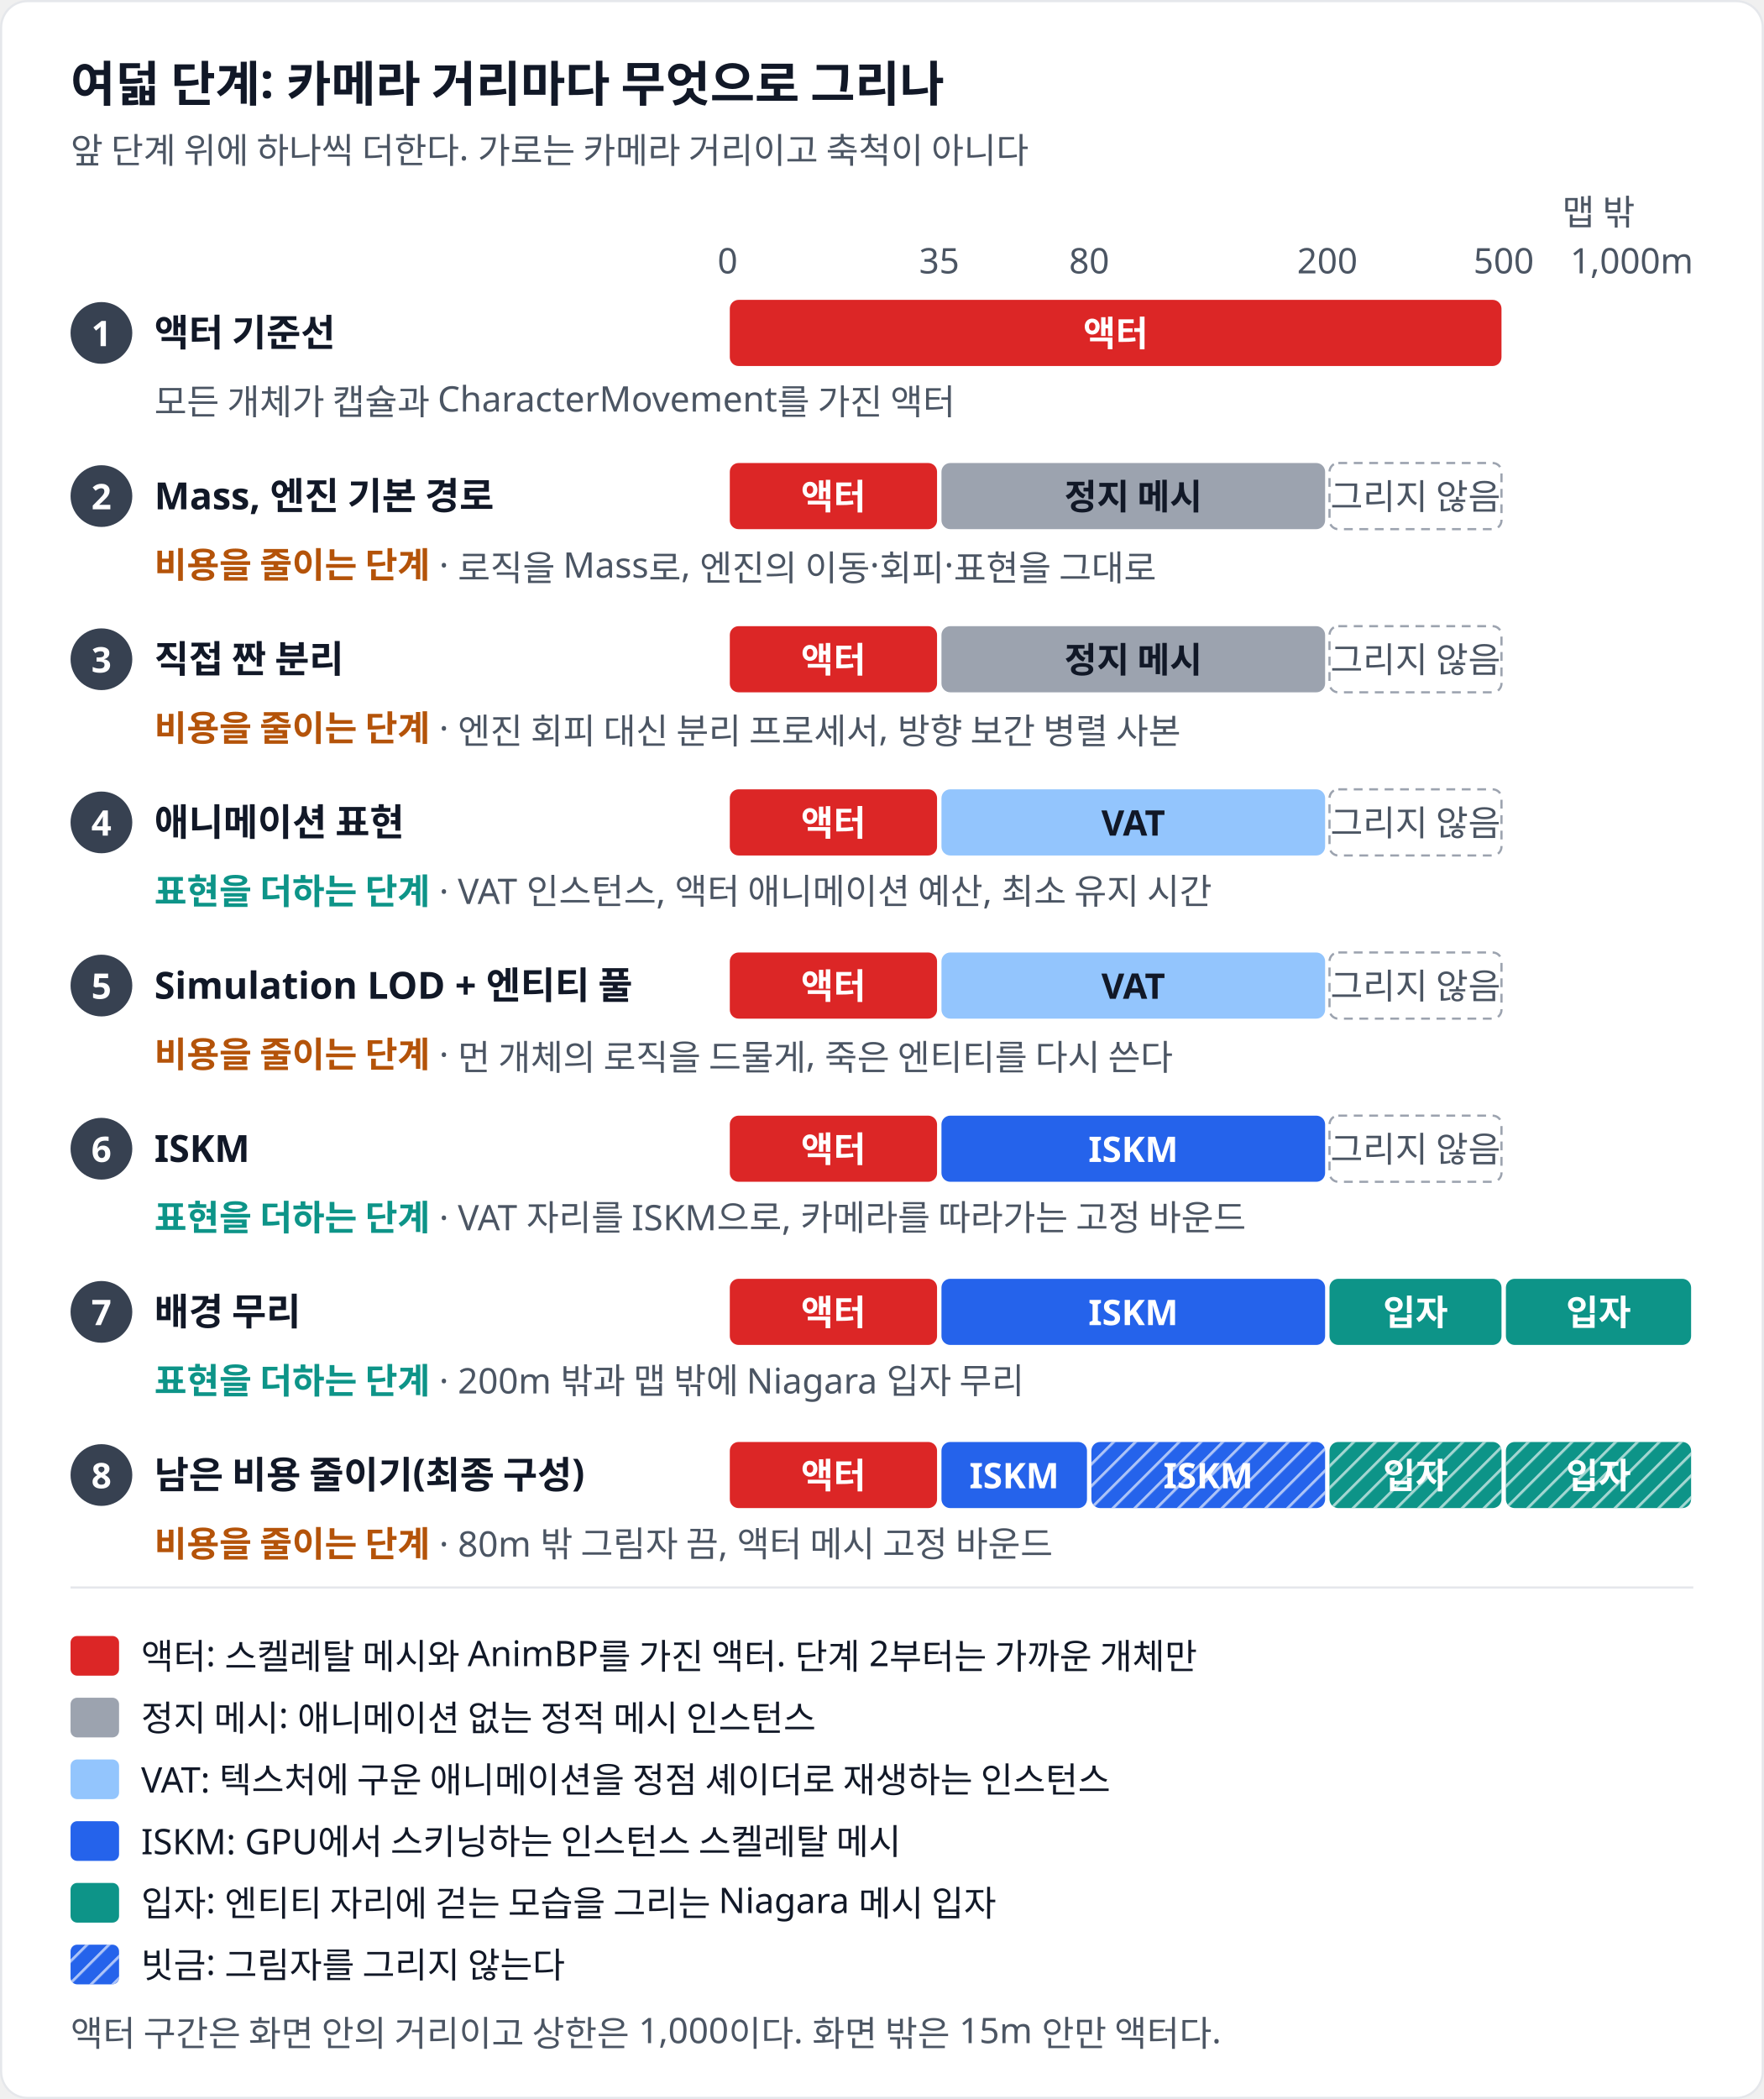
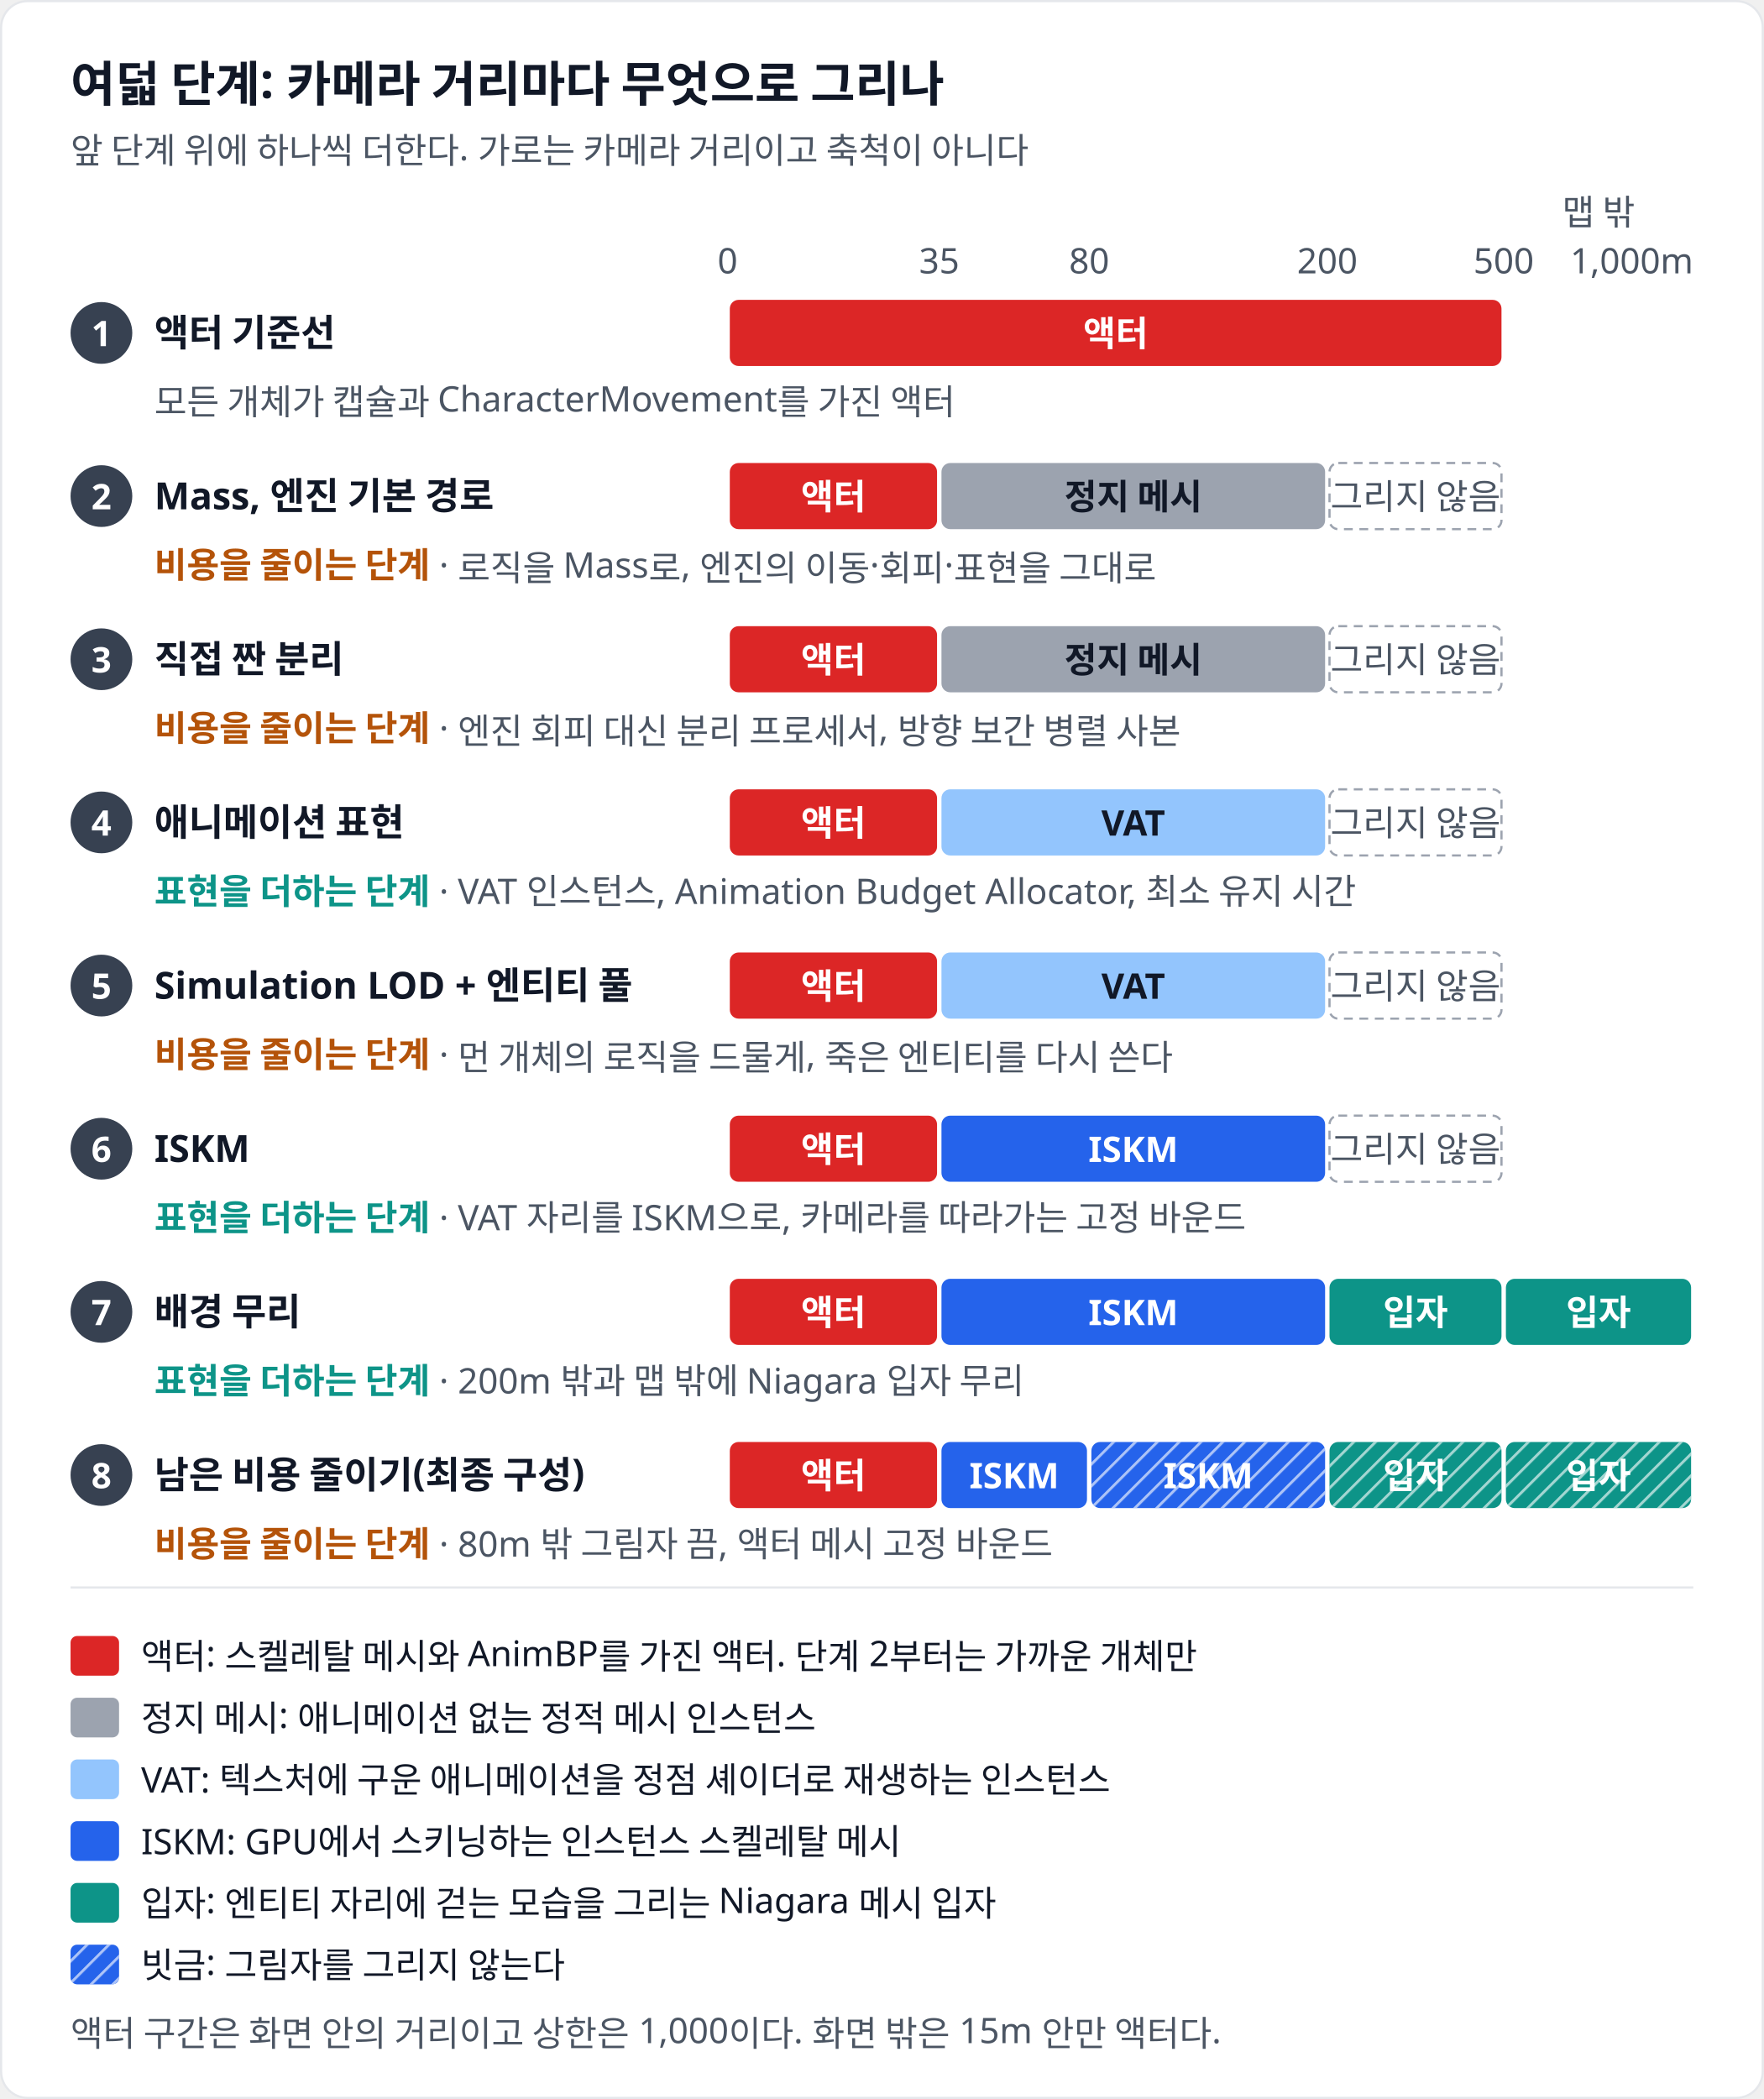
<svg xmlns="http://www.w3.org/2000/svg" width="800" height="952" viewBox="0 0 800 952" font-family="Malgun Gothic, Apple SD Gothic Neo, Noto Sans KR, Segoe UI, sans-serif" font-size="16" fill="#111827">
  <defs>
    <pattern id="hatch" width="8" height="8" patternUnits="userSpaceOnUse" patternTransform="rotate(45)">
      <rect width="8" height="8" fill="#f3f4f6" />
      <line x1="0" y1="0" x2="0" y2="8" stroke="#9ca3af" stroke-width="3" />
    </pattern>
    <pattern id="shade" width="7" height="7" patternUnits="userSpaceOnUse" patternTransform="rotate(45)">
      <line x1="0" y1="0" x2="0" y2="7" stroke="#ffffff" stroke-opacity="0.6" stroke-width="2.5" />
    </pattern>
    <marker id="arrow" viewBox="0 0 10 10" refX="9" refY="5" markerWidth="7" markerHeight="7" orient="auto-start-reverse">
      <path d="M0 0 L10 5 L0 10 z" fill="#374151" />
    </marker>
    <marker id="arrowb" viewBox="0 0 10 10" refX="9" refY="5" markerWidth="7" markerHeight="7" orient="auto-start-reverse">
      <path d="M0 0 L10 5 L0 10 z" fill="#2563eb" />
    </marker>
  </defs>
  <rect x="0.5" y="0.5" width="799" height="951" rx="12" fill="#ffffff" stroke="#e5e7eb" />
  <text x="32" y="46" font-size="22" font-weight="700">여덟 단계: 카메라 거리마다 무엇으로 그리나</text>
  <text x="32" y="74" font-size="16" fill="#4b5563">앞 단계 위에 하나씩 더한다. 가로는 카메라 거리이고 축척이 아니다</text>
  <text x="330.0" y="124" text-anchor="middle" font-size="16" fill="#4b5563">0</text>
  <text x="426.0" y="124" text-anchor="middle" font-size="16" fill="#4b5563">35</text>
  <text x="494.0" y="124" text-anchor="middle" font-size="16" fill="#4b5563">80</text>
  <text x="602.0" y="124" text-anchor="middle" font-size="16" fill="#4b5563">200</text>
  <text x="682.0" y="124" text-anchor="middle" font-size="16" fill="#4b5563">500</text>
  <text x="768.0" y="124" text-anchor="end" font-size="16" fill="#4b5563">1,000m</text>
  <text x="725.0" y="102" text-anchor="middle" font-size="16" fill="#4b5563">맵 밖</text>
  <circle cx="46" cy="151" r="14" fill="#374151" />
  <text x="46" y="157" text-anchor="middle" font-size="16" font-weight="700" fill="white">1</text>
  <text x="70" y="157" font-size="17" font-weight="700">액터 기준선</text>
  <text x="70" y="188" font-size="16" fill="#4b5563">모든 개체가 캡슐과 CharacterMovement를 가진 액터</text>
  <rect x="331.0" y="136" width="350.0" height="30" rx="4" fill="#dc2626" />
  <text x="506.0" y="157" text-anchor="middle" font-size="16" font-weight="700" fill="white">액터</text>
  <circle cx="46" cy="225" r="14" fill="#374151" />
  <text x="46" y="231" text-anchor="middle" font-size="16" font-weight="700" fill="white">2</text>
  <text x="70" y="231" font-size="17" font-weight="700">Mass, 엔진 기본 경로</text>
  <text x="70" y="262" font-size="16" fill="#4b5563">
    <tspan font-weight="700" fill="#b45309">비용을 줄이는 단계</tspan> · 로직을 Mass로, 엔진의 이동·회피·표현을 그대로</text>
  <rect x="331.0" y="210" width="94.0" height="30" rx="4" fill="#dc2626" />
  <text x="378.0" y="231" text-anchor="middle" font-size="16" font-weight="700" fill="white">액터</text>
  <rect x="427.0" y="210" width="174.0" height="30" rx="4" fill="#9ca3af" />
  <text x="514.0" y="231" text-anchor="middle" font-size="16" font-weight="700" fill="#111827">정지 메시</text>
  <rect x="603.0" y="210" width="78.0" height="30" rx="4" fill="white" stroke="#9ca3af" stroke-dasharray="4 3" />
  <text x="642.0" y="231" text-anchor="middle" font-size="16" fill="#4b5563">그리지 않음</text>
  <circle cx="46" cy="299" r="14" fill="#374151" />
  <text x="46" y="305" text-anchor="middle" font-size="16" font-weight="700" fill="white">3</text>
  <text x="70" y="305" font-size="17" font-weight="700">직접 짠 분리</text>
  <text x="70" y="336" font-size="16" fill="#4b5563">
    <tspan font-weight="700" fill="#b45309">비용을 줄이는 단계</tspan> · 엔진 회피 대신 분리 프로세서, 방향 보간 병렬 사본</text>
  <rect x="331.0" y="284" width="94.0" height="30" rx="4" fill="#dc2626" />
  <text x="378.0" y="305" text-anchor="middle" font-size="16" font-weight="700" fill="white">액터</text>
  <rect x="427.0" y="284" width="174.0" height="30" rx="4" fill="#9ca3af" />
  <text x="514.0" y="305" text-anchor="middle" font-size="16" font-weight="700" fill="#111827">정지 메시</text>
  <rect x="603.0" y="284" width="78.0" height="30" rx="4" fill="white" stroke="#9ca3af" stroke-dasharray="4 3" />
  <text x="642.0" y="305" text-anchor="middle" font-size="16" fill="#4b5563">그리지 않음</text>
  <circle cx="46" cy="373" r="14" fill="#374151" />
  <text x="46" y="379" text-anchor="middle" font-size="16" font-weight="700" fill="white">4</text>
  <text x="70" y="379" font-size="17" font-weight="700">애니메이션 표현</text>
  <text x="70" y="410" font-size="16" fill="#4b5563">
-     <tspan font-weight="700" fill="#0d9488">표현을 더하는 단계</tspan> · VAT 인스턴스, 액터 애니메이션 예산, 최소 유지 시간</text>
+     <tspan font-weight="700" fill="#0d9488">표현을 더하는 단계</tspan> · VAT 인스턴스, Animation Budget Allocator, 최소 유지 시간</text>
  <rect x="331.0" y="358" width="94.0" height="30" rx="4" fill="#dc2626" />
  <text x="378.0" y="379" text-anchor="middle" font-size="16" font-weight="700" fill="white">액터</text>
  <rect x="427.0" y="358" width="174.0" height="30" rx="4" fill="#93c5fd" />
  <text x="514.0" y="379" text-anchor="middle" font-size="16" font-weight="700" fill="#111827">VAT</text>
  <rect x="603.0" y="358" width="78.0" height="30" rx="4" fill="white" stroke="#9ca3af" stroke-dasharray="4 3" />
  <text x="642.0" y="379" text-anchor="middle" font-size="16" fill="#4b5563">그리지 않음</text>
  <circle cx="46" cy="447" r="14" fill="#374151" />
  <text x="46" y="453" text-anchor="middle" font-size="16" font-weight="700" fill="white">5</text>
  <text x="70" y="453" font-size="17" font-weight="700">Simulation LOD + 엔티티 풀</text>
  <text x="70" y="484" font-size="16" fill="#4b5563">
    <tspan font-weight="700" fill="#b45309">비용을 줄이는 단계</tspan> · 먼 개체의 로직을 드물게, 죽은 엔티티를 다시 쓴다</text>
  <rect x="331.0" y="432" width="94.0" height="30" rx="4" fill="#dc2626" />
  <text x="378.0" y="453" text-anchor="middle" font-size="16" font-weight="700" fill="white">액터</text>
  <rect x="427.0" y="432" width="174.0" height="30" rx="4" fill="#93c5fd" />
  <text x="514.0" y="453" text-anchor="middle" font-size="16" font-weight="700" fill="#111827">VAT</text>
  <rect x="603.0" y="432" width="78.0" height="30" rx="4" fill="white" stroke="#9ca3af" stroke-dasharray="4 3" />
  <text x="642.0" y="453" text-anchor="middle" font-size="16" fill="#4b5563">그리지 않음</text>
  <circle cx="46" cy="521" r="14" fill="#374151" />
  <text x="46" y="527" text-anchor="middle" font-size="16" font-weight="700" fill="white">6</text>
  <text x="70" y="527" font-size="17" font-weight="700">ISKM</text>
  <text x="70" y="558" font-size="16" fill="#4b5563">
    <tspan font-weight="700" fill="#0d9488">표현을 더하는 단계</tspan> · VAT 자리를 ISKM으로, 카메라를 따라가는 고정 바운드</text>
  <rect x="331.0" y="506" width="94.0" height="30" rx="4" fill="#dc2626" />
  <text x="378.0" y="527" text-anchor="middle" font-size="16" font-weight="700" fill="white">액터</text>
  <rect x="427.0" y="506" width="174.0" height="30" rx="4" fill="#2563eb" />
  <text x="514.0" y="527" text-anchor="middle" font-size="16" font-weight="700" fill="white">ISKM</text>
  <rect x="603.0" y="506" width="78.0" height="30" rx="4" fill="white" stroke="#9ca3af" stroke-dasharray="4 3" />
  <text x="642.0" y="527" text-anchor="middle" font-size="16" fill="#4b5563">그리지 않음</text>
  <circle cx="46" cy="595" r="14" fill="#374151" />
  <text x="46" y="601" text-anchor="middle" font-size="16" font-weight="700" fill="white">7</text>
  <text x="70" y="601" font-size="17" font-weight="700">배경 무리</text>
  <text x="70" y="632" font-size="16" fill="#4b5563">
    <tspan font-weight="700" fill="#0d9488">표현을 더하는 단계</tspan> · 200m 밖과 맵 밖에 Niagara 입자 무리</text>
  <rect x="331.0" y="580" width="94.0" height="30" rx="4" fill="#dc2626" />
  <text x="378.0" y="601" text-anchor="middle" font-size="16" font-weight="700" fill="white">액터</text>
  <rect x="427.0" y="580" width="174.0" height="30" rx="4" fill="#2563eb" />
  <text x="514.0" y="601" text-anchor="middle" font-size="16" font-weight="700" fill="white">ISKM</text>
  <rect x="603.0" y="580" width="78.0" height="30" rx="4" fill="#0d9488" />
  <text x="642.0" y="601" text-anchor="middle" font-size="16" font-weight="700" fill="white">입자</text>
  <rect x="683.0" y="580" width="84.0" height="30" rx="4" fill="#0d9488" />
  <text x="725.0" y="601" text-anchor="middle" font-size="16" font-weight="700" fill="white">입자</text>
  <circle cx="46" cy="669" r="14" fill="#374151" />
  <text x="46" y="675" text-anchor="middle" font-size="16" font-weight="700" fill="white">8</text>
  <text x="70" y="675" font-size="17" font-weight="700">남은 비용 줄이기(최종 구성)</text>
  <text x="70" y="706" font-size="16" fill="#4b5563">
    <tspan font-weight="700" fill="#b45309">비용을 줄이는 단계</tspan> · 80m 밖 그림자 끔, 액터 메시 고정 바운드</text>
  <rect x="331.0" y="654" width="94.0" height="30" rx="4" fill="#dc2626" />
  <text x="378.0" y="675" text-anchor="middle" font-size="16" font-weight="700" fill="white">액터</text>
  <rect x="427.0" y="654" width="66.0" height="30" rx="4" fill="#2563eb" />
  <text x="460.0" y="675" text-anchor="middle" font-size="16" font-weight="700" fill="white">ISKM</text>
  <rect x="495.0" y="654" width="106.0" height="30" rx="4" fill="#2563eb" />
  <rect x="495.0" y="654" width="106.0" height="30" rx="4" fill="url(#shade)" />
  <text x="548.0" y="675" text-anchor="middle" font-size="16" font-weight="700" fill="white">ISKM</text>
  <rect x="603.0" y="654" width="78.0" height="30" rx="4" fill="#0d9488" />
  <rect x="603.0" y="654" width="78.0" height="30" rx="4" fill="url(#shade)" />
  <text x="642.0" y="675" text-anchor="middle" font-size="16" font-weight="700" fill="white">입자</text>
  <rect x="683.0" y="654" width="84.0" height="30" rx="4" fill="#0d9488" />
  <rect x="683.0" y="654" width="84.0" height="30" rx="4" fill="url(#shade)" />
  <text x="725.0" y="675" text-anchor="middle" font-size="16" font-weight="700" fill="white">입자</text>
  <line x1="32" y1="720" x2="768" y2="720" stroke="#e5e7eb" />
  <rect x="32" y="742" width="22" height="18" rx="3" fill="#dc2626" />
  <text x="64" y="757" font-size="16">액터: 스켈레탈 메시와 AnimBP를 가진 액터. 단계 2부터는 가까운 개체만</text>
  <rect x="32" y="770" width="22" height="18" rx="3" fill="#9ca3af" />
  <text x="64" y="785" font-size="16">정지 메시: 애니메이션 없는 정적 메시 인스턴스</text>
  <rect x="32" y="798" width="22" height="18" rx="3" fill="#93c5fd" />
  <text x="64" y="813" font-size="16">VAT: 텍스처에 구운 애니메이션을 정점 셰이더로 재생하는 인스턴스</text>
  <rect x="32" y="826" width="22" height="18" rx="3" fill="#2563eb" />
  <text x="64" y="841" font-size="16">ISKM: GPU에서 스키닝하는 인스턴스 스켈레탈 메시</text>
  <rect x="32" y="854" width="22" height="18" rx="3" fill="#0d9488" />
  <text x="64" y="869" font-size="16">입자: 엔티티 자리에 걷는 모습을 그리는 Niagara 메시 입자</text>
  <rect x="32" y="882" width="22" height="18" rx="3" fill="#2563eb" />
  <rect x="32" y="882" width="22" height="18" rx="3" fill="url(#shade)" />
  <text x="64" y="897" font-size="16">빗금: 그림자를 그리지 않는다</text>
  <text x="32" y="928" font-size="16" fill="#4b5563">액터 구간은 화면 안의 거리이고 상한은 1,000이다. 화면 밖은 15m 안만 액터다.</text>
</svg>
